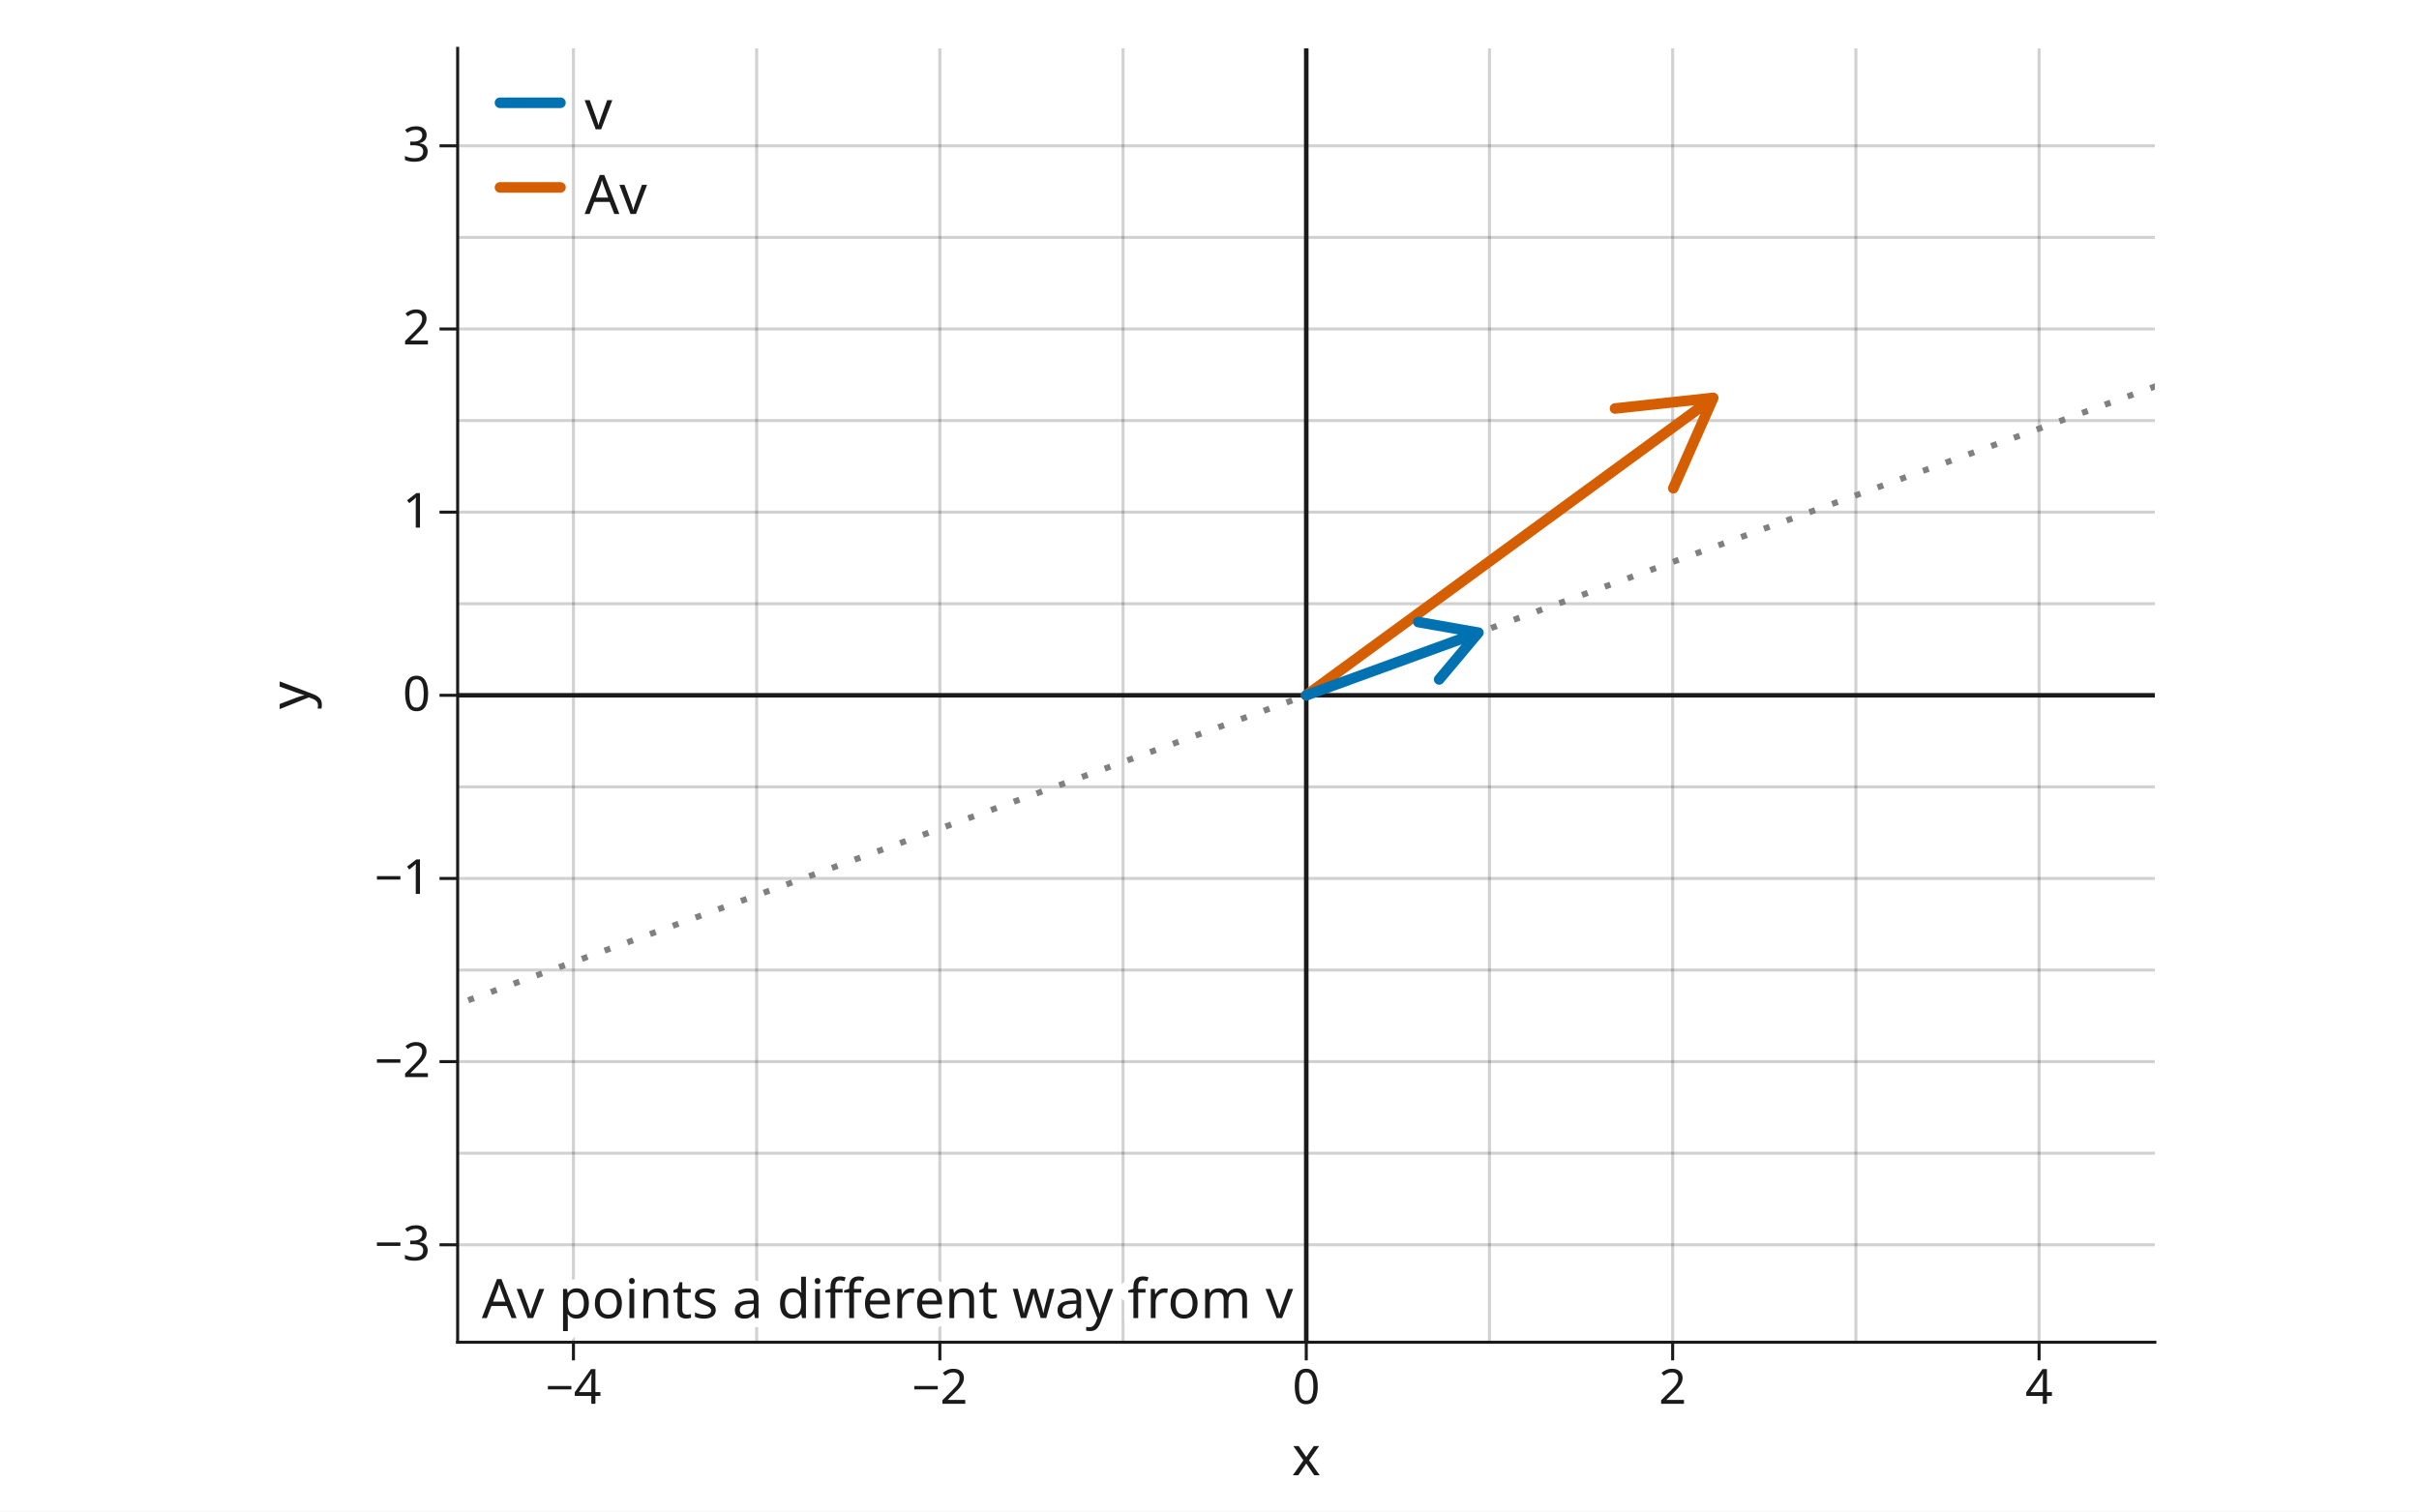
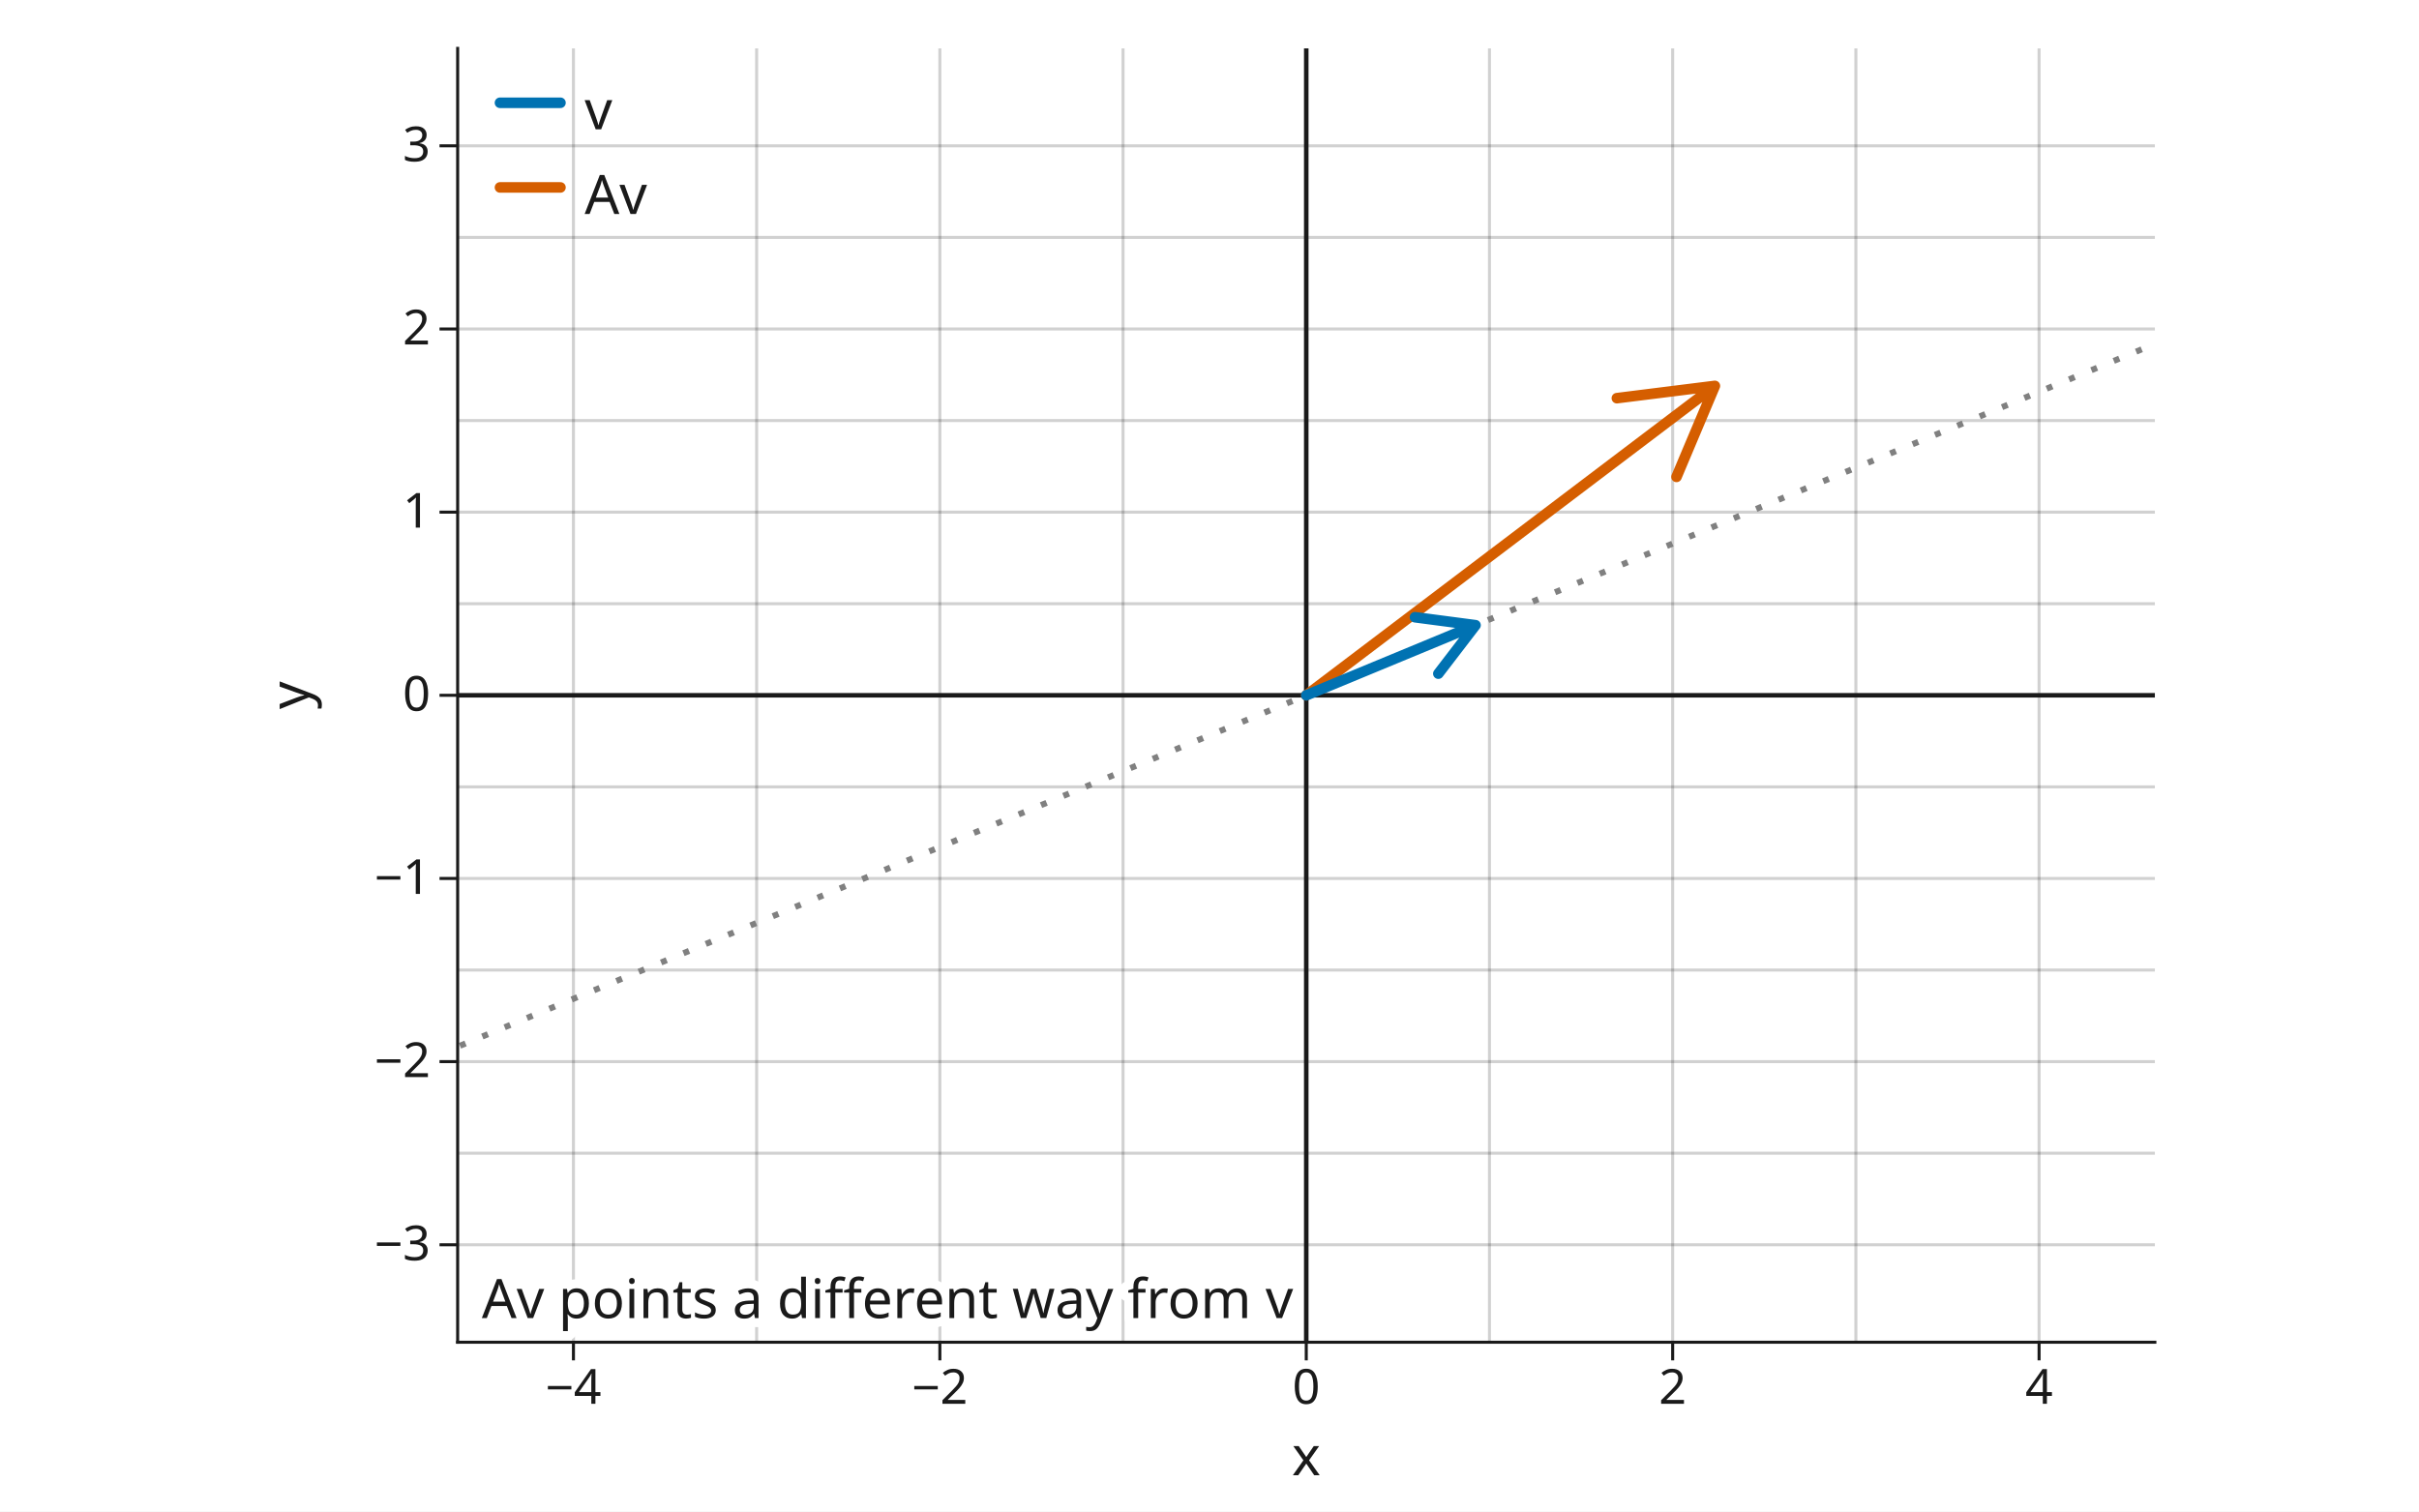
<svg xmlns="http://www.w3.org/2000/svg" width="680" height="425" viewBox="0 0 800 500" font-family="'Noto Sans', 'Helvetica Neue', Arial, sans-serif">
  <style>
@media (prefers-color-scheme: dark) {
  svg { color: #e2e8f0 }
  .background, [fill="white"] { fill: oklch(0.208 0.042 265.755) }
  [stroke="white"] { stroke: oklch(0.208 0.042 265.755) }
  [stroke="#000"] { stroke: #fff }
  [fill="black"], [fill="#1a1a1a"] { fill: #e2e8f0 }
  [stroke="black"], [stroke="#1a1a1a"] { stroke: #e2e8f0 }
  [fill="#0072B2"] { fill: #56B4E9 }
  [stroke="#0072B2"] { stroke: #56B4E9 }
  [fill="#444"] { fill: #cbd5e1 }
  [stroke="#444"] { stroke: #cbd5e1 }
  [fill="#bbb"] { fill: #475569 }
  [stroke="#bbb"] { stroke: #475569 }
}
</style>
  <rect class="background" width="800" height="500" fill="white" />
  <svg color="#1a1a1a" y="0" x="0" viewBox="0 0 800 500" height="500" width="800" text-anchor="middle" font-size="16" fill="currentColor" class="plot-d6a7b5">
    <style>:where(.plot-d6a7b5) {
  --plot-background: white;
  display: block;
  height: auto;
  height: intrinsic;
  max-width: 100%;
}
:where(.plot-d6a7b5 text),
:where(.plot-d6a7b5 tspan) {
  white-space: pre;
}</style>
    <g stroke="currentColor" fill="none" aria-hidden="true" aria-label="y-axis tick">
      <path d="M0,0L-6,0" transform="translate(151.3529,411.7647)" />
      <path d="M0,0L-6,0" transform="translate(151.3529,351.1765)" />
      <path d="M0,0L-6,0" transform="translate(151.3529,290.5882)" />
      <path d="M0,0L-6,0" transform="translate(151.3529,230)" />
      <path d="M0,0L-6,0" transform="translate(151.3529,169.4118)" />
      <path d="M0,0L-6,0" transform="translate(151.3529,108.8235)" />
      <path d="M0,0L-6,0" transform="translate(151.3529,48.23529)" />
    </g>
    <g transform="translate(-9,0)" font-variant="tabular-nums" text-anchor="end" aria-label="y-axis tick label">
      <text transform="translate(151.3529,411.7647)" y="0.32em">−3</text>
      <text transform="translate(151.3529,351.1765)" y="0.32em">−2</text>
      <text transform="translate(151.3529,290.5882)" y="0.32em">−1</text>
      <text transform="translate(151.3529,230)" y="0.32em">0</text>
      <text transform="translate(151.3529,169.4118)" y="0.32em">1</text>
      <text transform="translate(151.3529,108.8235)" y="0.32em">2</text>
      <text transform="translate(151.3529,48.23529)" y="0.32em">3</text>
    </g>
    <g font-size="18" transform="translate(-62,0)" aria-label="y-axis label">
      <text transform="translate(151.3529,230) rotate(-90)" y="0.71em">y</text>
    </g>
    <g stroke="currentColor" fill="none" aria-hidden="true" aria-label="x-axis tick">
      <path d="M0,0L0,6" transform="translate(189.6471,444)" />
      <path d="M0,0L0,6" transform="translate(310.8235,444)" />
      <path d="M0,0L0,6" transform="translate(432,444)" />
      <path d="M0,0L0,6" transform="translate(553.1765,444)" />
      <path d="M0,0L0,6" transform="translate(674.3529,444)" />
    </g>
    <g transform="translate(0,9)" font-variant="tabular-nums" aria-label="x-axis tick label">
      <text transform="translate(189.6471,444)" y="0.71em">−4</text>
      <text transform="translate(310.8235,444)" y="0.71em">−2</text>
      <text transform="translate(432,444)" y="0.71em">0</text>
      <text transform="translate(553.1765,444)" y="0.71em">2</text>
      <text transform="translate(674.3529,444)" y="0.71em">4</text>
    </g>
    <g font-size="18" transform="translate(0,44)" aria-label="x-axis label">
      <text transform="translate(432,444)">x</text>
    </g>
    <g stroke-opacity="0.18" stroke="#000" aria-hidden="true" aria-label="x-grid">
      <line y2="444" y1="16" x2="189.647" x1="189.647" />
      <line y2="444" y1="16" x2="250.235" x1="250.235" />
      <line y2="444" y1="16" x2="310.824" x1="310.824" />
      <line y2="444" y1="16" x2="371.412" x1="371.412" />
      <line y2="444" y1="16" x2="432" x1="432" />
      <line y2="444" y1="16" x2="492.588" x1="492.588" />
      <line y2="444" y1="16" x2="553.176" x1="553.176" />
      <line y2="444" y1="16" x2="613.765" x1="613.765" />
      <line y2="444" y1="16" x2="674.353" x1="674.353" />
    </g>
    <g stroke-opacity="0.18" stroke="#000" aria-hidden="true" aria-label="y-grid">
      <line y2="411.765" y1="411.765" x2="712.647" x1="151.353" />
      <line y2="381.471" y1="381.471" x2="712.647" x1="151.353" />
      <line y2="351.176" y1="351.176" x2="712.647" x1="151.353" />
      <line y2="320.882" y1="320.882" x2="712.647" x1="151.353" />
      <line y2="290.588" y1="290.588" x2="712.647" x1="151.353" />
      <line y2="260.294" y1="260.294" x2="712.647" x1="151.353" />
      <line y2="230" y1="230" x2="712.647" x1="151.353" />
      <line y2="199.706" y1="199.706" x2="712.647" x1="151.353" />
      <line y2="169.412" y1="169.412" x2="712.647" x1="151.353" />
      <line y2="139.118" y1="139.118" x2="712.647" x1="151.353" />
      <line y2="108.824" y1="108.824" x2="712.647" x1="151.353" />
      <line y2="78.529" y1="78.529" x2="712.647" x1="151.353" />
      <line y2="48.235" y1="48.235" x2="712.647" x1="151.353" />
    </g>
    <clipPath id="plot-clip-1">
      <rect height="428" width="561.294" y="16" x="151.353" />
    </clipPath>
    <g clip-path="url(#plot-clip-1)" aria-label="rule">
      <g stroke-width="1.5" stroke="#1a1a1a">
        <line y2="444" y1="16" x2="432" x1="432" />
      </g>
    </g>
    <g clip-path="url(#plot-clip-1)" aria-label="rule">
      <g stroke-width="1.5" stroke="#1a1a1a">
        <line y2="230" y1="230" x2="712.647" x1="151.353" />
      </g>
    </g>
    <g clip-path="url(#plot-clip-1)" aria-label="link">
      <g stroke-dasharray="2 6" stroke-miterlimit="1" stroke-width="2" stroke="gray" fill="none">
-         <path d="M147.328,333.612L716.672,126.388" />
+         <path d="M152.119,345.931L711.881,114.069" />
      </g>
    </g>
    <g clip-path="url(#plot-clip-1)" aria-label="arrow">
      <g stroke-miterlimit="1" stroke-linecap="round" stroke-width="3.5" stroke="#D55E00" fill="none">
-         <path d="M432,230L566.591,131.621M534.113,135.129L566.591,131.621L553.39,161.501" />
+         <path d="M432,230L567.139,127.652M534.725,131.711L567.139,127.652L554.448,157.752" />
      </g>
    </g>
    <g clip-path="url(#plot-clip-1)" aria-label="arrow">
      <g stroke-miterlimit="1" stroke-linecap="round" stroke-width="3.5" stroke="#0072B2" fill="none">
-         <path d="M432,230L488.934,209.278M469.045,205.771L488.934,209.278L475.953,224.749" />
+         <path d="M432,230L487.976,206.814M467.953,204.178L487.976,206.814L475.682,222.837" />
      </g>
    </g>
    <g clip-path="url(#plot-clip-1)" aria-label="dot">
      <g transform="translate(24,18)" stroke-linecap="round" stroke-width="3.5" stroke="#0072B2" fill="none">
        <path d="M-10,0L10,0" transform="translate(151.3529,16)" />
      </g>
    </g>
    <g clip-path="url(#plot-clip-1)" aria-label="text">
      <g transform="translate(42,14)" font-size="18" text-anchor="start" paint-order="stroke" stroke-linejoin="round" stroke-width="6" stroke="white" fill="#1a1a1a">
        <text transform="translate(151.3529,16)" y="0.71em">v</text>
      </g>
    </g>
    <g clip-path="url(#plot-clip-1)" aria-label="dot">
      <g transform="translate(24,46)" stroke-linecap="round" stroke-width="3.5" stroke="#D55E00" fill="none">
        <path d="M-10,0L10,0" transform="translate(151.3529,16)" />
      </g>
    </g>
    <g clip-path="url(#plot-clip-1)" aria-label="text">
      <g transform="translate(42,42)" font-size="18" text-anchor="start" paint-order="stroke" stroke-linejoin="round" stroke-width="6" stroke="white" fill="#1a1a1a">
        <text transform="translate(151.3529,16)" y="0.71em">Av</text>
      </g>
    </g>
    <g clip-path="url(#plot-clip-1)" aria-label="text">
      <g transform="translate(8,-8)" font-size="18" text-anchor="start" paint-order="stroke" stroke-linejoin="round" stroke-width="6" stroke="white" fill="#1a1a1a">
        <text transform="translate(151.3529,444)">Av points a different way from v</text>
      </g>
    </g>
    <line y2="444" y1="444" x2="712.647" x1="151.353" stroke-linecap="square" stroke="currentColor" aria-label="frame" />
    <line y2="444" y1="16" x2="151.353" x1="151.353" stroke-linecap="square" stroke="currentColor" aria-label="frame" />
  </svg>
</svg>
